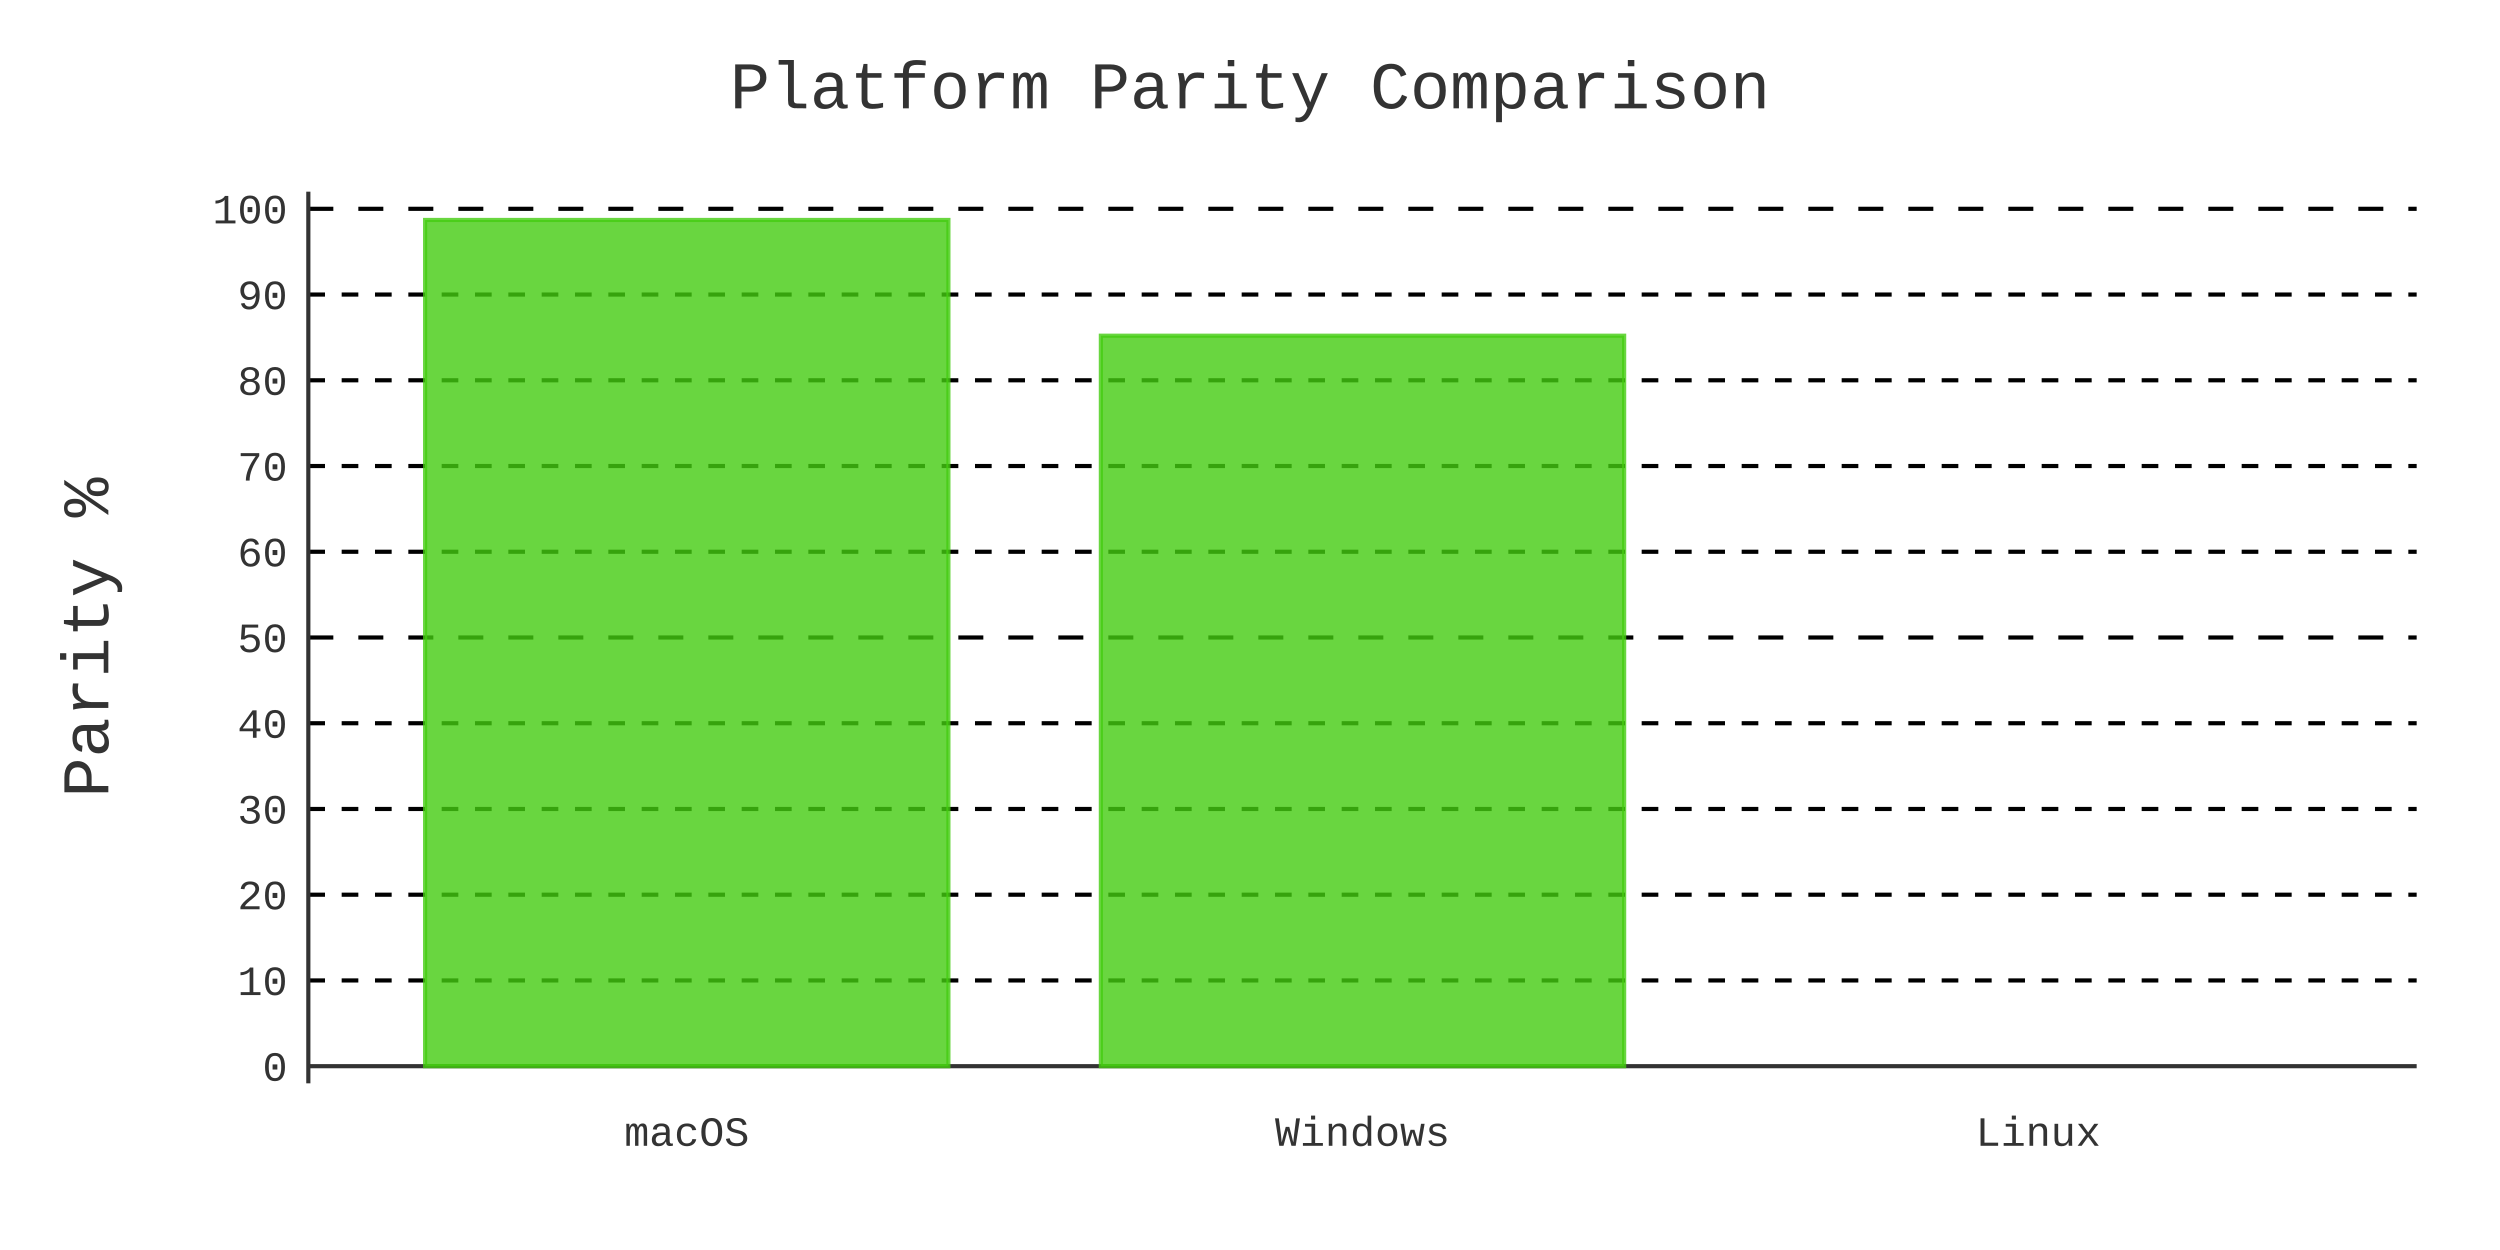
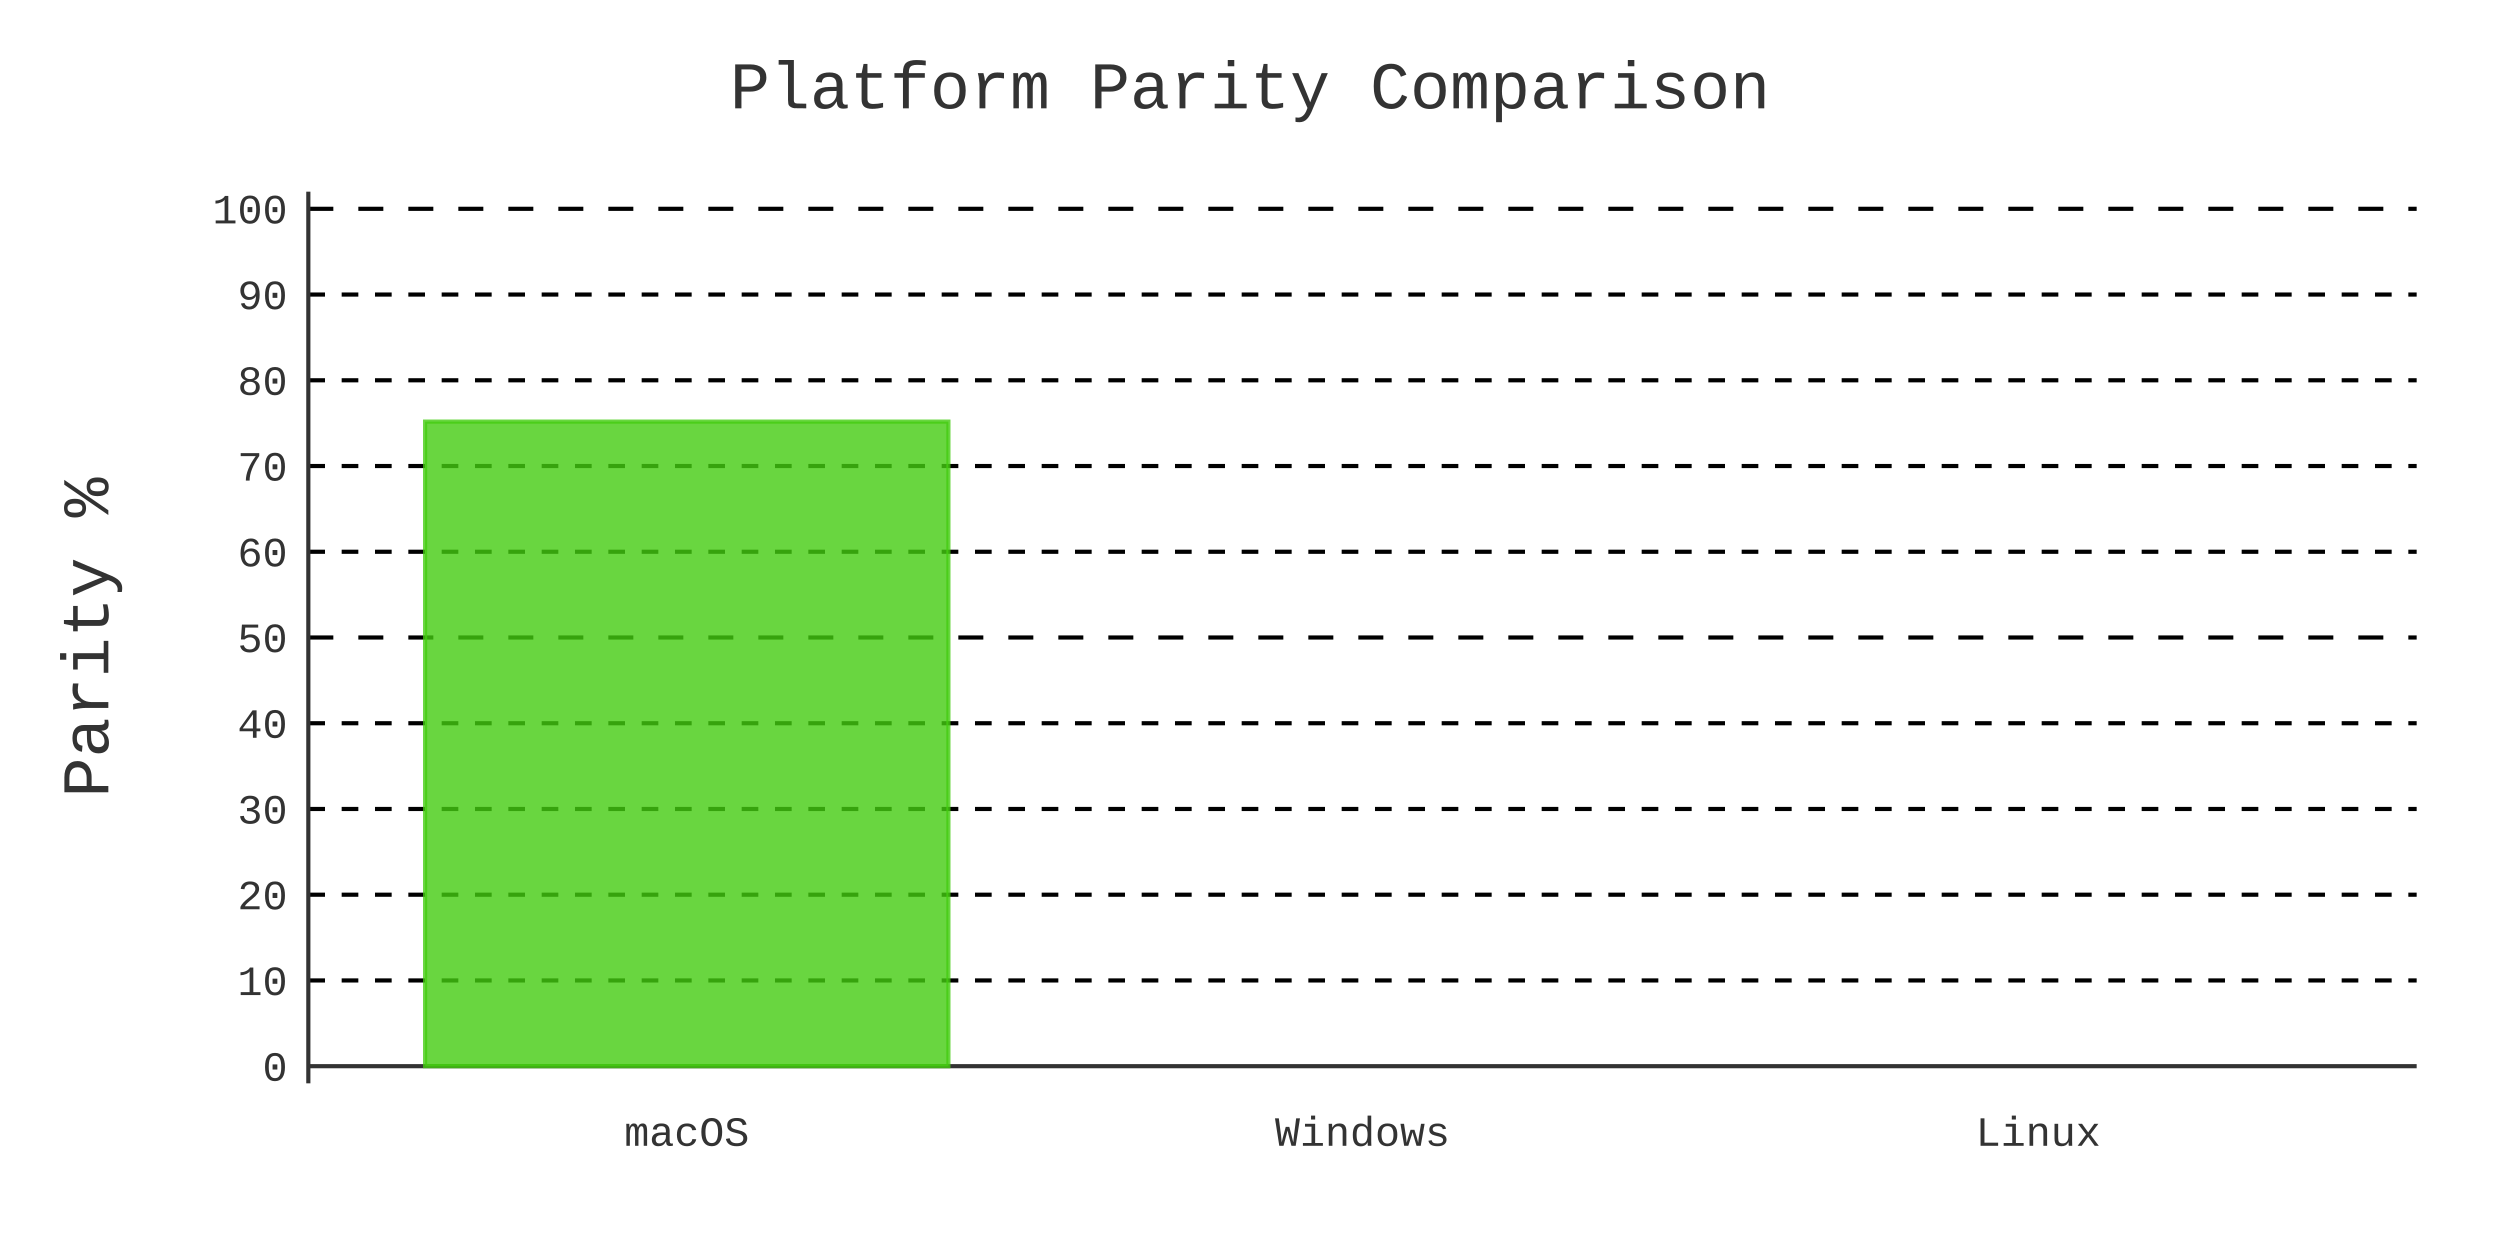
- <svg xmlns="http://www.w3.org/2000/svg" id="chart-511a79a7-f3e1-4c32-9068-03564416a109" class="pygal-chart" viewBox="0 0 600 300">
+ <svg xmlns="http://www.w3.org/2000/svg" id="chart-07fa0ee8-3ba3-487d-8018-a936a82efa13" class="pygal-chart" viewBox="0 0 600 300">
  <defs>
-     <style type="text/css">#chart-511a79a7-f3e1-4c32-9068-03564416a109{-webkit-user-select:none;-webkit-font-smoothing:antialiased;font-family:Consolas,"Liberation Mono",Menlo,Courier,monospace}#chart-511a79a7-f3e1-4c32-9068-03564416a109 .title{font-family:Consolas,"Liberation Mono",Menlo,Courier,monospace;font-size:16px}#chart-511a79a7-f3e1-4c32-9068-03564416a109 .legends .legend text{font-family:Consolas,"Liberation Mono",Menlo,Courier,monospace;font-size:14px}#chart-511a79a7-f3e1-4c32-9068-03564416a109 .axis text{font-family:Consolas,"Liberation Mono",Menlo,Courier,monospace;font-size:10px}#chart-511a79a7-f3e1-4c32-9068-03564416a109 .axis text.major{font-family:Consolas,"Liberation Mono",Menlo,Courier,monospace;font-size:10px}#chart-511a79a7-f3e1-4c32-9068-03564416a109 .text-overlay text.value{font-family:Consolas,"Liberation Mono",Menlo,Courier,monospace;font-size:16px}#chart-511a79a7-f3e1-4c32-9068-03564416a109 .text-overlay text.label{font-family:Consolas,"Liberation Mono",Menlo,Courier,monospace;font-size:10px}#chart-511a79a7-f3e1-4c32-9068-03564416a109 .tooltip{font-family:Consolas,"Liberation Mono",Menlo,Courier,monospace;font-size:14px}#chart-511a79a7-f3e1-4c32-9068-03564416a109 text.no_data{font-family:Consolas,"Liberation Mono",Menlo,Courier,monospace;font-size:64px}
- #chart-511a79a7-f3e1-4c32-9068-03564416a109{background-color:transparent}#chart-511a79a7-f3e1-4c32-9068-03564416a109 path,#chart-511a79a7-f3e1-4c32-9068-03564416a109 line,#chart-511a79a7-f3e1-4c32-9068-03564416a109 rect,#chart-511a79a7-f3e1-4c32-9068-03564416a109 circle{-webkit-transition:400ms;-moz-transition:400ms;transition:400ms}#chart-511a79a7-f3e1-4c32-9068-03564416a109 .graph &gt; .background{fill:transparent}#chart-511a79a7-f3e1-4c32-9068-03564416a109 .plot &gt; .background{fill:transparent}#chart-511a79a7-f3e1-4c32-9068-03564416a109 .graph{fill:#333}#chart-511a79a7-f3e1-4c32-9068-03564416a109 text.no_data{fill:#333}#chart-511a79a7-f3e1-4c32-9068-03564416a109 .title{fill:#333}#chart-511a79a7-f3e1-4c32-9068-03564416a109 .legends .legend text{fill:#333}#chart-511a79a7-f3e1-4c32-9068-03564416a109 .legends .legend:hover text{fill:#333}#chart-511a79a7-f3e1-4c32-9068-03564416a109 .axis .line{stroke:#333}#chart-511a79a7-f3e1-4c32-9068-03564416a109 .axis .guide.line{stroke:#666}#chart-511a79a7-f3e1-4c32-9068-03564416a109 .axis .major.line{stroke:#333}#chart-511a79a7-f3e1-4c32-9068-03564416a109 .axis text.major{fill:#333}#chart-511a79a7-f3e1-4c32-9068-03564416a109 .axis.y .guides:hover .guide.line,#chart-511a79a7-f3e1-4c32-9068-03564416a109 .line-graph .axis.x .guides:hover .guide.line,#chart-511a79a7-f3e1-4c32-9068-03564416a109 .stackedline-graph .axis.x .guides:hover .guide.line,#chart-511a79a7-f3e1-4c32-9068-03564416a109 .xy-graph .axis.x .guides:hover .guide.line{stroke:#333}#chart-511a79a7-f3e1-4c32-9068-03564416a109 .axis .guides:hover text{fill:#333}#chart-511a79a7-f3e1-4c32-9068-03564416a109 .reactive{fill-opacity:.8;stroke-opacity:.8;stroke-width:1}#chart-511a79a7-f3e1-4c32-9068-03564416a109 .ci{stroke:#333}#chart-511a79a7-f3e1-4c32-9068-03564416a109 .reactive.active,#chart-511a79a7-f3e1-4c32-9068-03564416a109 .active .reactive{fill-opacity:.9;stroke-opacity:.9;stroke-width:4}#chart-511a79a7-f3e1-4c32-9068-03564416a109 .ci .reactive.active{stroke-width:1.5}#chart-511a79a7-f3e1-4c32-9068-03564416a109 .series text{fill:#333}#chart-511a79a7-f3e1-4c32-9068-03564416a109 .tooltip rect{fill:transparent;stroke:#333;-webkit-transition:opacity 400ms;-moz-transition:opacity 400ms;transition:opacity 400ms}#chart-511a79a7-f3e1-4c32-9068-03564416a109 .tooltip .label{fill:#333}#chart-511a79a7-f3e1-4c32-9068-03564416a109 .tooltip .label{fill:#333}#chart-511a79a7-f3e1-4c32-9068-03564416a109 .tooltip .legend{font-size:.8em;fill:#666}#chart-511a79a7-f3e1-4c32-9068-03564416a109 .tooltip .x_label{font-size:.6em;fill:#333}#chart-511a79a7-f3e1-4c32-9068-03564416a109 .tooltip .xlink{font-size:.5em;text-decoration:underline}#chart-511a79a7-f3e1-4c32-9068-03564416a109 .tooltip .value{font-size:1.5em}#chart-511a79a7-f3e1-4c32-9068-03564416a109 .bound{font-size:.5em}#chart-511a79a7-f3e1-4c32-9068-03564416a109 .max-value{font-size:.75em;fill:#666}#chart-511a79a7-f3e1-4c32-9068-03564416a109 .map-element{fill:transparent;stroke:#666 !important}#chart-511a79a7-f3e1-4c32-9068-03564416a109 .map-element .reactive{fill-opacity:inherit;stroke-opacity:inherit}#chart-511a79a7-f3e1-4c32-9068-03564416a109 .color-0,#chart-511a79a7-f3e1-4c32-9068-03564416a109 .color-0 a:visited{stroke:#4c1;fill:#4c1}#chart-511a79a7-f3e1-4c32-9068-03564416a109 .text-overlay .color-0 text{fill:black}
- #chart-511a79a7-f3e1-4c32-9068-03564416a109 text.no_data{text-anchor:middle}#chart-511a79a7-f3e1-4c32-9068-03564416a109 .guide.line{fill:none}#chart-511a79a7-f3e1-4c32-9068-03564416a109 .centered{text-anchor:middle}#chart-511a79a7-f3e1-4c32-9068-03564416a109 .title{text-anchor:middle}#chart-511a79a7-f3e1-4c32-9068-03564416a109 .legends .legend text{fill-opacity:1}#chart-511a79a7-f3e1-4c32-9068-03564416a109 .axis.x text{text-anchor:middle}#chart-511a79a7-f3e1-4c32-9068-03564416a109 .axis.x:not(.web) text[transform]{text-anchor:start}#chart-511a79a7-f3e1-4c32-9068-03564416a109 .axis.x:not(.web) text[transform].backwards{text-anchor:end}#chart-511a79a7-f3e1-4c32-9068-03564416a109 .axis.y text{text-anchor:end}#chart-511a79a7-f3e1-4c32-9068-03564416a109 .axis.y text[transform].backwards{text-anchor:start}#chart-511a79a7-f3e1-4c32-9068-03564416a109 .axis.y2 text{text-anchor:start}#chart-511a79a7-f3e1-4c32-9068-03564416a109 .axis.y2 text[transform].backwards{text-anchor:end}#chart-511a79a7-f3e1-4c32-9068-03564416a109 .axis .guide.line{stroke-dasharray:4,4;stroke:black}#chart-511a79a7-f3e1-4c32-9068-03564416a109 .axis .major.guide.line{stroke-dasharray:6,6;stroke:black}#chart-511a79a7-f3e1-4c32-9068-03564416a109 .horizontal .axis.y .guide.line,#chart-511a79a7-f3e1-4c32-9068-03564416a109 .horizontal .axis.y2 .guide.line,#chart-511a79a7-f3e1-4c32-9068-03564416a109 .vertical .axis.x .guide.line{opacity:0}#chart-511a79a7-f3e1-4c32-9068-03564416a109 .horizontal .axis.always_show .guide.line,#chart-511a79a7-f3e1-4c32-9068-03564416a109 .vertical .axis.always_show .guide.line{opacity:1 !important}#chart-511a79a7-f3e1-4c32-9068-03564416a109 .axis.y .guides:hover .guide.line,#chart-511a79a7-f3e1-4c32-9068-03564416a109 .axis.y2 .guides:hover .guide.line,#chart-511a79a7-f3e1-4c32-9068-03564416a109 .axis.x .guides:hover .guide.line{opacity:1}#chart-511a79a7-f3e1-4c32-9068-03564416a109 .axis .guides:hover text{opacity:1}#chart-511a79a7-f3e1-4c32-9068-03564416a109 .nofill{fill:none}#chart-511a79a7-f3e1-4c32-9068-03564416a109 .subtle-fill{fill-opacity:.2}#chart-511a79a7-f3e1-4c32-9068-03564416a109 .dot{stroke-width:1px;fill-opacity:1;stroke-opacity:1}#chart-511a79a7-f3e1-4c32-9068-03564416a109 .dot.active{stroke-width:5px}#chart-511a79a7-f3e1-4c32-9068-03564416a109 .dot.negative{fill:transparent}#chart-511a79a7-f3e1-4c32-9068-03564416a109 text,#chart-511a79a7-f3e1-4c32-9068-03564416a109 tspan{stroke:none !important}#chart-511a79a7-f3e1-4c32-9068-03564416a109 .series text.active{opacity:1}#chart-511a79a7-f3e1-4c32-9068-03564416a109 .tooltip rect{fill-opacity:.95;stroke-width:.5}#chart-511a79a7-f3e1-4c32-9068-03564416a109 .tooltip text{fill-opacity:1}#chart-511a79a7-f3e1-4c32-9068-03564416a109 .showable{visibility:hidden}#chart-511a79a7-f3e1-4c32-9068-03564416a109 .showable.shown{visibility:visible}#chart-511a79a7-f3e1-4c32-9068-03564416a109 .gauge-background{fill:rgba(229,229,229,1);stroke:none}#chart-511a79a7-f3e1-4c32-9068-03564416a109 .bg-lines{stroke:transparent;stroke-width:2px}</style>
+     <style type="text/css">#chart-07fa0ee8-3ba3-487d-8018-a936a82efa13{-webkit-user-select:none;-webkit-font-smoothing:antialiased;font-family:Consolas,"Liberation Mono",Menlo,Courier,monospace}#chart-07fa0ee8-3ba3-487d-8018-a936a82efa13 .title{font-family:Consolas,"Liberation Mono",Menlo,Courier,monospace;font-size:16px}#chart-07fa0ee8-3ba3-487d-8018-a936a82efa13 .legends .legend text{font-family:Consolas,"Liberation Mono",Menlo,Courier,monospace;font-size:14px}#chart-07fa0ee8-3ba3-487d-8018-a936a82efa13 .axis text{font-family:Consolas,"Liberation Mono",Menlo,Courier,monospace;font-size:10px}#chart-07fa0ee8-3ba3-487d-8018-a936a82efa13 .axis text.major{font-family:Consolas,"Liberation Mono",Menlo,Courier,monospace;font-size:10px}#chart-07fa0ee8-3ba3-487d-8018-a936a82efa13 .text-overlay text.value{font-family:Consolas,"Liberation Mono",Menlo,Courier,monospace;font-size:16px}#chart-07fa0ee8-3ba3-487d-8018-a936a82efa13 .text-overlay text.label{font-family:Consolas,"Liberation Mono",Menlo,Courier,monospace;font-size:10px}#chart-07fa0ee8-3ba3-487d-8018-a936a82efa13 .tooltip{font-family:Consolas,"Liberation Mono",Menlo,Courier,monospace;font-size:14px}#chart-07fa0ee8-3ba3-487d-8018-a936a82efa13 text.no_data{font-family:Consolas,"Liberation Mono",Menlo,Courier,monospace;font-size:64px}
+ #chart-07fa0ee8-3ba3-487d-8018-a936a82efa13{background-color:transparent}#chart-07fa0ee8-3ba3-487d-8018-a936a82efa13 path,#chart-07fa0ee8-3ba3-487d-8018-a936a82efa13 line,#chart-07fa0ee8-3ba3-487d-8018-a936a82efa13 rect,#chart-07fa0ee8-3ba3-487d-8018-a936a82efa13 circle{-webkit-transition:400ms;-moz-transition:400ms;transition:400ms}#chart-07fa0ee8-3ba3-487d-8018-a936a82efa13 .graph &gt; .background{fill:transparent}#chart-07fa0ee8-3ba3-487d-8018-a936a82efa13 .plot &gt; .background{fill:transparent}#chart-07fa0ee8-3ba3-487d-8018-a936a82efa13 .graph{fill:#333}#chart-07fa0ee8-3ba3-487d-8018-a936a82efa13 text.no_data{fill:#333}#chart-07fa0ee8-3ba3-487d-8018-a936a82efa13 .title{fill:#333}#chart-07fa0ee8-3ba3-487d-8018-a936a82efa13 .legends .legend text{fill:#333}#chart-07fa0ee8-3ba3-487d-8018-a936a82efa13 .legends .legend:hover text{fill:#333}#chart-07fa0ee8-3ba3-487d-8018-a936a82efa13 .axis .line{stroke:#333}#chart-07fa0ee8-3ba3-487d-8018-a936a82efa13 .axis .guide.line{stroke:#666}#chart-07fa0ee8-3ba3-487d-8018-a936a82efa13 .axis .major.line{stroke:#333}#chart-07fa0ee8-3ba3-487d-8018-a936a82efa13 .axis text.major{fill:#333}#chart-07fa0ee8-3ba3-487d-8018-a936a82efa13 .axis.y .guides:hover .guide.line,#chart-07fa0ee8-3ba3-487d-8018-a936a82efa13 .line-graph .axis.x .guides:hover .guide.line,#chart-07fa0ee8-3ba3-487d-8018-a936a82efa13 .stackedline-graph .axis.x .guides:hover .guide.line,#chart-07fa0ee8-3ba3-487d-8018-a936a82efa13 .xy-graph .axis.x .guides:hover .guide.line{stroke:#333}#chart-07fa0ee8-3ba3-487d-8018-a936a82efa13 .axis .guides:hover text{fill:#333}#chart-07fa0ee8-3ba3-487d-8018-a936a82efa13 .reactive{fill-opacity:.8;stroke-opacity:.8;stroke-width:1}#chart-07fa0ee8-3ba3-487d-8018-a936a82efa13 .ci{stroke:#333}#chart-07fa0ee8-3ba3-487d-8018-a936a82efa13 .reactive.active,#chart-07fa0ee8-3ba3-487d-8018-a936a82efa13 .active .reactive{fill-opacity:.9;stroke-opacity:.9;stroke-width:4}#chart-07fa0ee8-3ba3-487d-8018-a936a82efa13 .ci .reactive.active{stroke-width:1.5}#chart-07fa0ee8-3ba3-487d-8018-a936a82efa13 .series text{fill:#333}#chart-07fa0ee8-3ba3-487d-8018-a936a82efa13 .tooltip rect{fill:transparent;stroke:#333;-webkit-transition:opacity 400ms;-moz-transition:opacity 400ms;transition:opacity 400ms}#chart-07fa0ee8-3ba3-487d-8018-a936a82efa13 .tooltip .label{fill:#333}#chart-07fa0ee8-3ba3-487d-8018-a936a82efa13 .tooltip .label{fill:#333}#chart-07fa0ee8-3ba3-487d-8018-a936a82efa13 .tooltip .legend{font-size:.8em;fill:#666}#chart-07fa0ee8-3ba3-487d-8018-a936a82efa13 .tooltip .x_label{font-size:.6em;fill:#333}#chart-07fa0ee8-3ba3-487d-8018-a936a82efa13 .tooltip .xlink{font-size:.5em;text-decoration:underline}#chart-07fa0ee8-3ba3-487d-8018-a936a82efa13 .tooltip .value{font-size:1.5em}#chart-07fa0ee8-3ba3-487d-8018-a936a82efa13 .bound{font-size:.5em}#chart-07fa0ee8-3ba3-487d-8018-a936a82efa13 .max-value{font-size:.75em;fill:#666}#chart-07fa0ee8-3ba3-487d-8018-a936a82efa13 .map-element{fill:transparent;stroke:#666 !important}#chart-07fa0ee8-3ba3-487d-8018-a936a82efa13 .map-element .reactive{fill-opacity:inherit;stroke-opacity:inherit}#chart-07fa0ee8-3ba3-487d-8018-a936a82efa13 .color-0,#chart-07fa0ee8-3ba3-487d-8018-a936a82efa13 .color-0 a:visited{stroke:#4c1;fill:#4c1}#chart-07fa0ee8-3ba3-487d-8018-a936a82efa13 .text-overlay .color-0 text{fill:black}
+ #chart-07fa0ee8-3ba3-487d-8018-a936a82efa13 text.no_data{text-anchor:middle}#chart-07fa0ee8-3ba3-487d-8018-a936a82efa13 .guide.line{fill:none}#chart-07fa0ee8-3ba3-487d-8018-a936a82efa13 .centered{text-anchor:middle}#chart-07fa0ee8-3ba3-487d-8018-a936a82efa13 .title{text-anchor:middle}#chart-07fa0ee8-3ba3-487d-8018-a936a82efa13 .legends .legend text{fill-opacity:1}#chart-07fa0ee8-3ba3-487d-8018-a936a82efa13 .axis.x text{text-anchor:middle}#chart-07fa0ee8-3ba3-487d-8018-a936a82efa13 .axis.x:not(.web) text[transform]{text-anchor:start}#chart-07fa0ee8-3ba3-487d-8018-a936a82efa13 .axis.x:not(.web) text[transform].backwards{text-anchor:end}#chart-07fa0ee8-3ba3-487d-8018-a936a82efa13 .axis.y text{text-anchor:end}#chart-07fa0ee8-3ba3-487d-8018-a936a82efa13 .axis.y text[transform].backwards{text-anchor:start}#chart-07fa0ee8-3ba3-487d-8018-a936a82efa13 .axis.y2 text{text-anchor:start}#chart-07fa0ee8-3ba3-487d-8018-a936a82efa13 .axis.y2 text[transform].backwards{text-anchor:end}#chart-07fa0ee8-3ba3-487d-8018-a936a82efa13 .axis .guide.line{stroke-dasharray:4,4;stroke:black}#chart-07fa0ee8-3ba3-487d-8018-a936a82efa13 .axis .major.guide.line{stroke-dasharray:6,6;stroke:black}#chart-07fa0ee8-3ba3-487d-8018-a936a82efa13 .horizontal .axis.y .guide.line,#chart-07fa0ee8-3ba3-487d-8018-a936a82efa13 .horizontal .axis.y2 .guide.line,#chart-07fa0ee8-3ba3-487d-8018-a936a82efa13 .vertical .axis.x .guide.line{opacity:0}#chart-07fa0ee8-3ba3-487d-8018-a936a82efa13 .horizontal .axis.always_show .guide.line,#chart-07fa0ee8-3ba3-487d-8018-a936a82efa13 .vertical .axis.always_show .guide.line{opacity:1 !important}#chart-07fa0ee8-3ba3-487d-8018-a936a82efa13 .axis.y .guides:hover .guide.line,#chart-07fa0ee8-3ba3-487d-8018-a936a82efa13 .axis.y2 .guides:hover .guide.line,#chart-07fa0ee8-3ba3-487d-8018-a936a82efa13 .axis.x .guides:hover .guide.line{opacity:1}#chart-07fa0ee8-3ba3-487d-8018-a936a82efa13 .axis .guides:hover text{opacity:1}#chart-07fa0ee8-3ba3-487d-8018-a936a82efa13 .nofill{fill:none}#chart-07fa0ee8-3ba3-487d-8018-a936a82efa13 .subtle-fill{fill-opacity:.2}#chart-07fa0ee8-3ba3-487d-8018-a936a82efa13 .dot{stroke-width:1px;fill-opacity:1;stroke-opacity:1}#chart-07fa0ee8-3ba3-487d-8018-a936a82efa13 .dot.active{stroke-width:5px}#chart-07fa0ee8-3ba3-487d-8018-a936a82efa13 .dot.negative{fill:transparent}#chart-07fa0ee8-3ba3-487d-8018-a936a82efa13 text,#chart-07fa0ee8-3ba3-487d-8018-a936a82efa13 tspan{stroke:none !important}#chart-07fa0ee8-3ba3-487d-8018-a936a82efa13 .series text.active{opacity:1}#chart-07fa0ee8-3ba3-487d-8018-a936a82efa13 .tooltip rect{fill-opacity:.95;stroke-width:.5}#chart-07fa0ee8-3ba3-487d-8018-a936a82efa13 .tooltip text{fill-opacity:1}#chart-07fa0ee8-3ba3-487d-8018-a936a82efa13 .showable{visibility:hidden}#chart-07fa0ee8-3ba3-487d-8018-a936a82efa13 .showable.shown{visibility:visible}#chart-07fa0ee8-3ba3-487d-8018-a936a82efa13 .gauge-background{fill:rgba(229,229,229,1);stroke:none}#chart-07fa0ee8-3ba3-487d-8018-a936a82efa13 .bg-lines{stroke:transparent;stroke-width:2px}</style>
  </defs>
  <g class="graph bar-graph vertical">
    <rect x="0" y="0" width="600" height="300" class="background" />
    <g transform="translate(74, 46)" class="plot">
      <rect x="0" y="0" width="506.0" height="214" class="background" />
      <g class="axis y always_show">
        <g class="guides">
          <path d="M0 209.885 h506" class="axis major line" />
          <text x="-5" y="213.385" class="major">0</text>
        </g>
        <g class="guides">
          <path d="M0 189.308 h506" class="guide line" />
          <text x="-5" y="192.808" class="">10</text>
        </g>
        <g class="guides">
          <path d="M0 168.731 h506" class="guide line" />
          <text x="-5" y="172.231" class="">20</text>
        </g>
        <g class="guides">
          <path d="M0 148.154 h506" class="guide line" />
          <text x="-5" y="151.654" class="">30</text>
        </g>
        <g class="guides">
          <path d="M0 127.577 h506" class="guide line" />
          <text x="-5" y="131.077" class="">40</text>
        </g>
        <g class="guides">
          <path d="M0 107 h506" class="major guide line" />
          <text x="-5" y="110.5" class="major">50</text>
        </g>
        <g class="guides">
          <path d="M0 86.423 h506" class="guide line" />
          <text x="-5" y="89.923" class="">60</text>
        </g>
        <g class="guides">
          <path d="M0 65.846 h506" class="guide line" />
          <text x="-5" y="69.346" class="">70</text>
        </g>
        <g class="guides">
          <path d="M0 45.269 h506" class="guide line" />
          <text x="-5" y="48.769" class="">80</text>
        </g>
        <g class="guides">
          <path d="M0 24.692 h506" class="guide line" />
          <text x="-5" y="28.192" class="">90</text>
        </g>
        <g class="guides">
          <path d="M0 4.115 h506" class="major guide line" />
          <text x="-5" y="7.615" class="major">100</text>
        </g>
      </g>
      <g class="axis x">
        <path d="M0 0 v214" class="line" />
        <g class="guides">
          <path d="M90.821 0 v214" class="guide line" />
          <text x="90.821" y="229.0" class="">macOS</text>
        </g>
        <g class="guides">
          <path d="M253 0 v214" class="guide line" />
          <text x="253.0" y="229.0" class="">Windows</text>
        </g>
        <g class="guides">
          <path d="M415.179 0 v214" class="guide line" />
          <text x="415.179" y="229.0" class="">Linux</text>
        </g>
      </g>
      <g class="series serie-0 color-0">
        <g class="bars">
          <g class="bar">
-             <rect x="28.025" y="6.79" rx="0" ry="0" width="125.592" height="203.094" class="rect reactive tooltip-trigger" />
-           </g>
-           <g class="bar">
-             <rect x="190.204" y="34.569" rx="0" ry="0" width="125.592" height="175.315" class="rect reactive tooltip-trigger" />
+             <rect x="28.025" y="55.187" rx="0" ry="0" width="125.592" height="154.697" class="rect reactive tooltip-trigger" />
          </g>
        </g>
      </g>
    </g>
    <g class="titles">
      <text x="300.0" y="26" class="title plot_title">Platform Parity Comparison</text>
      <text x="0" y="179.0" class="title" transform="rotate(-90 0 153)">Parity %</text>
    </g>
    <g transform="translate(74, 46)" class="plot overlay">
      <g class="series serie-0 color-0" />
    </g>
    <g transform="translate(74, 46)" class="plot text-overlay">
      <g class="series serie-0 color-0" />
    </g>
    <g transform="translate(74, 46)" class="plot tooltip-overlay">
      <g transform="translate(0 0)" style="opacity: 0" class="tooltip">
        <rect rx="0" ry="0" width="0" height="0" class="tooltip-box" />
        <g class="text" />
      </g>
    </g>
  </g>
</svg>
